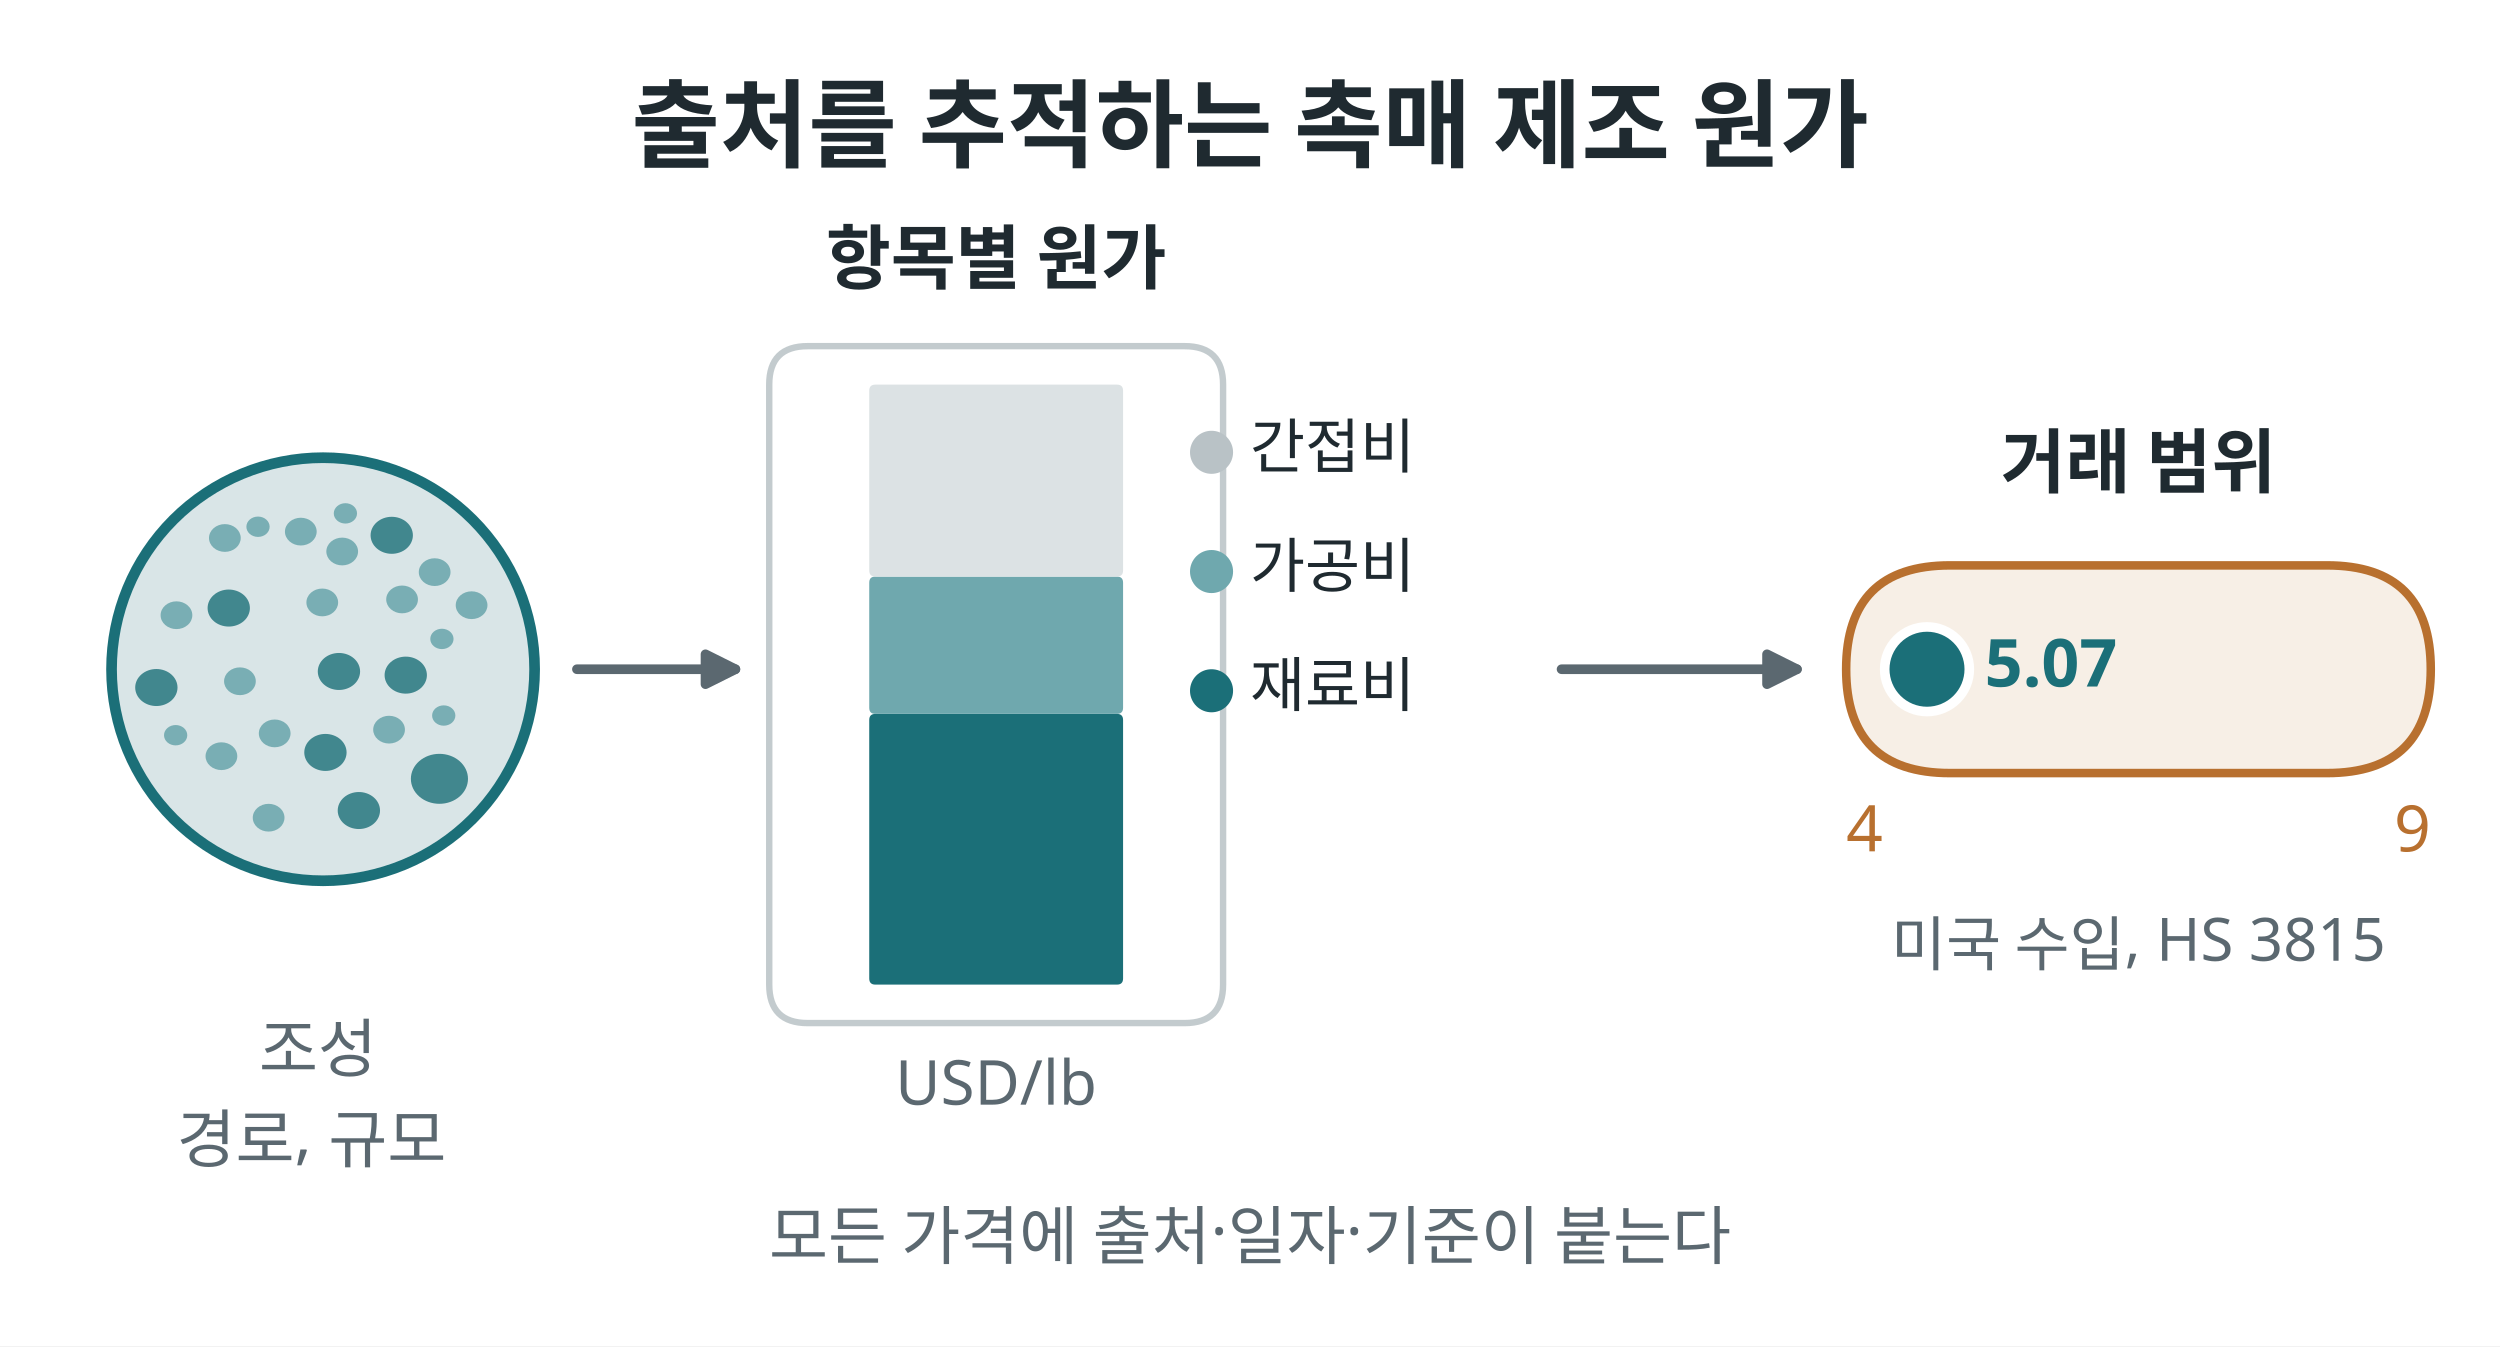
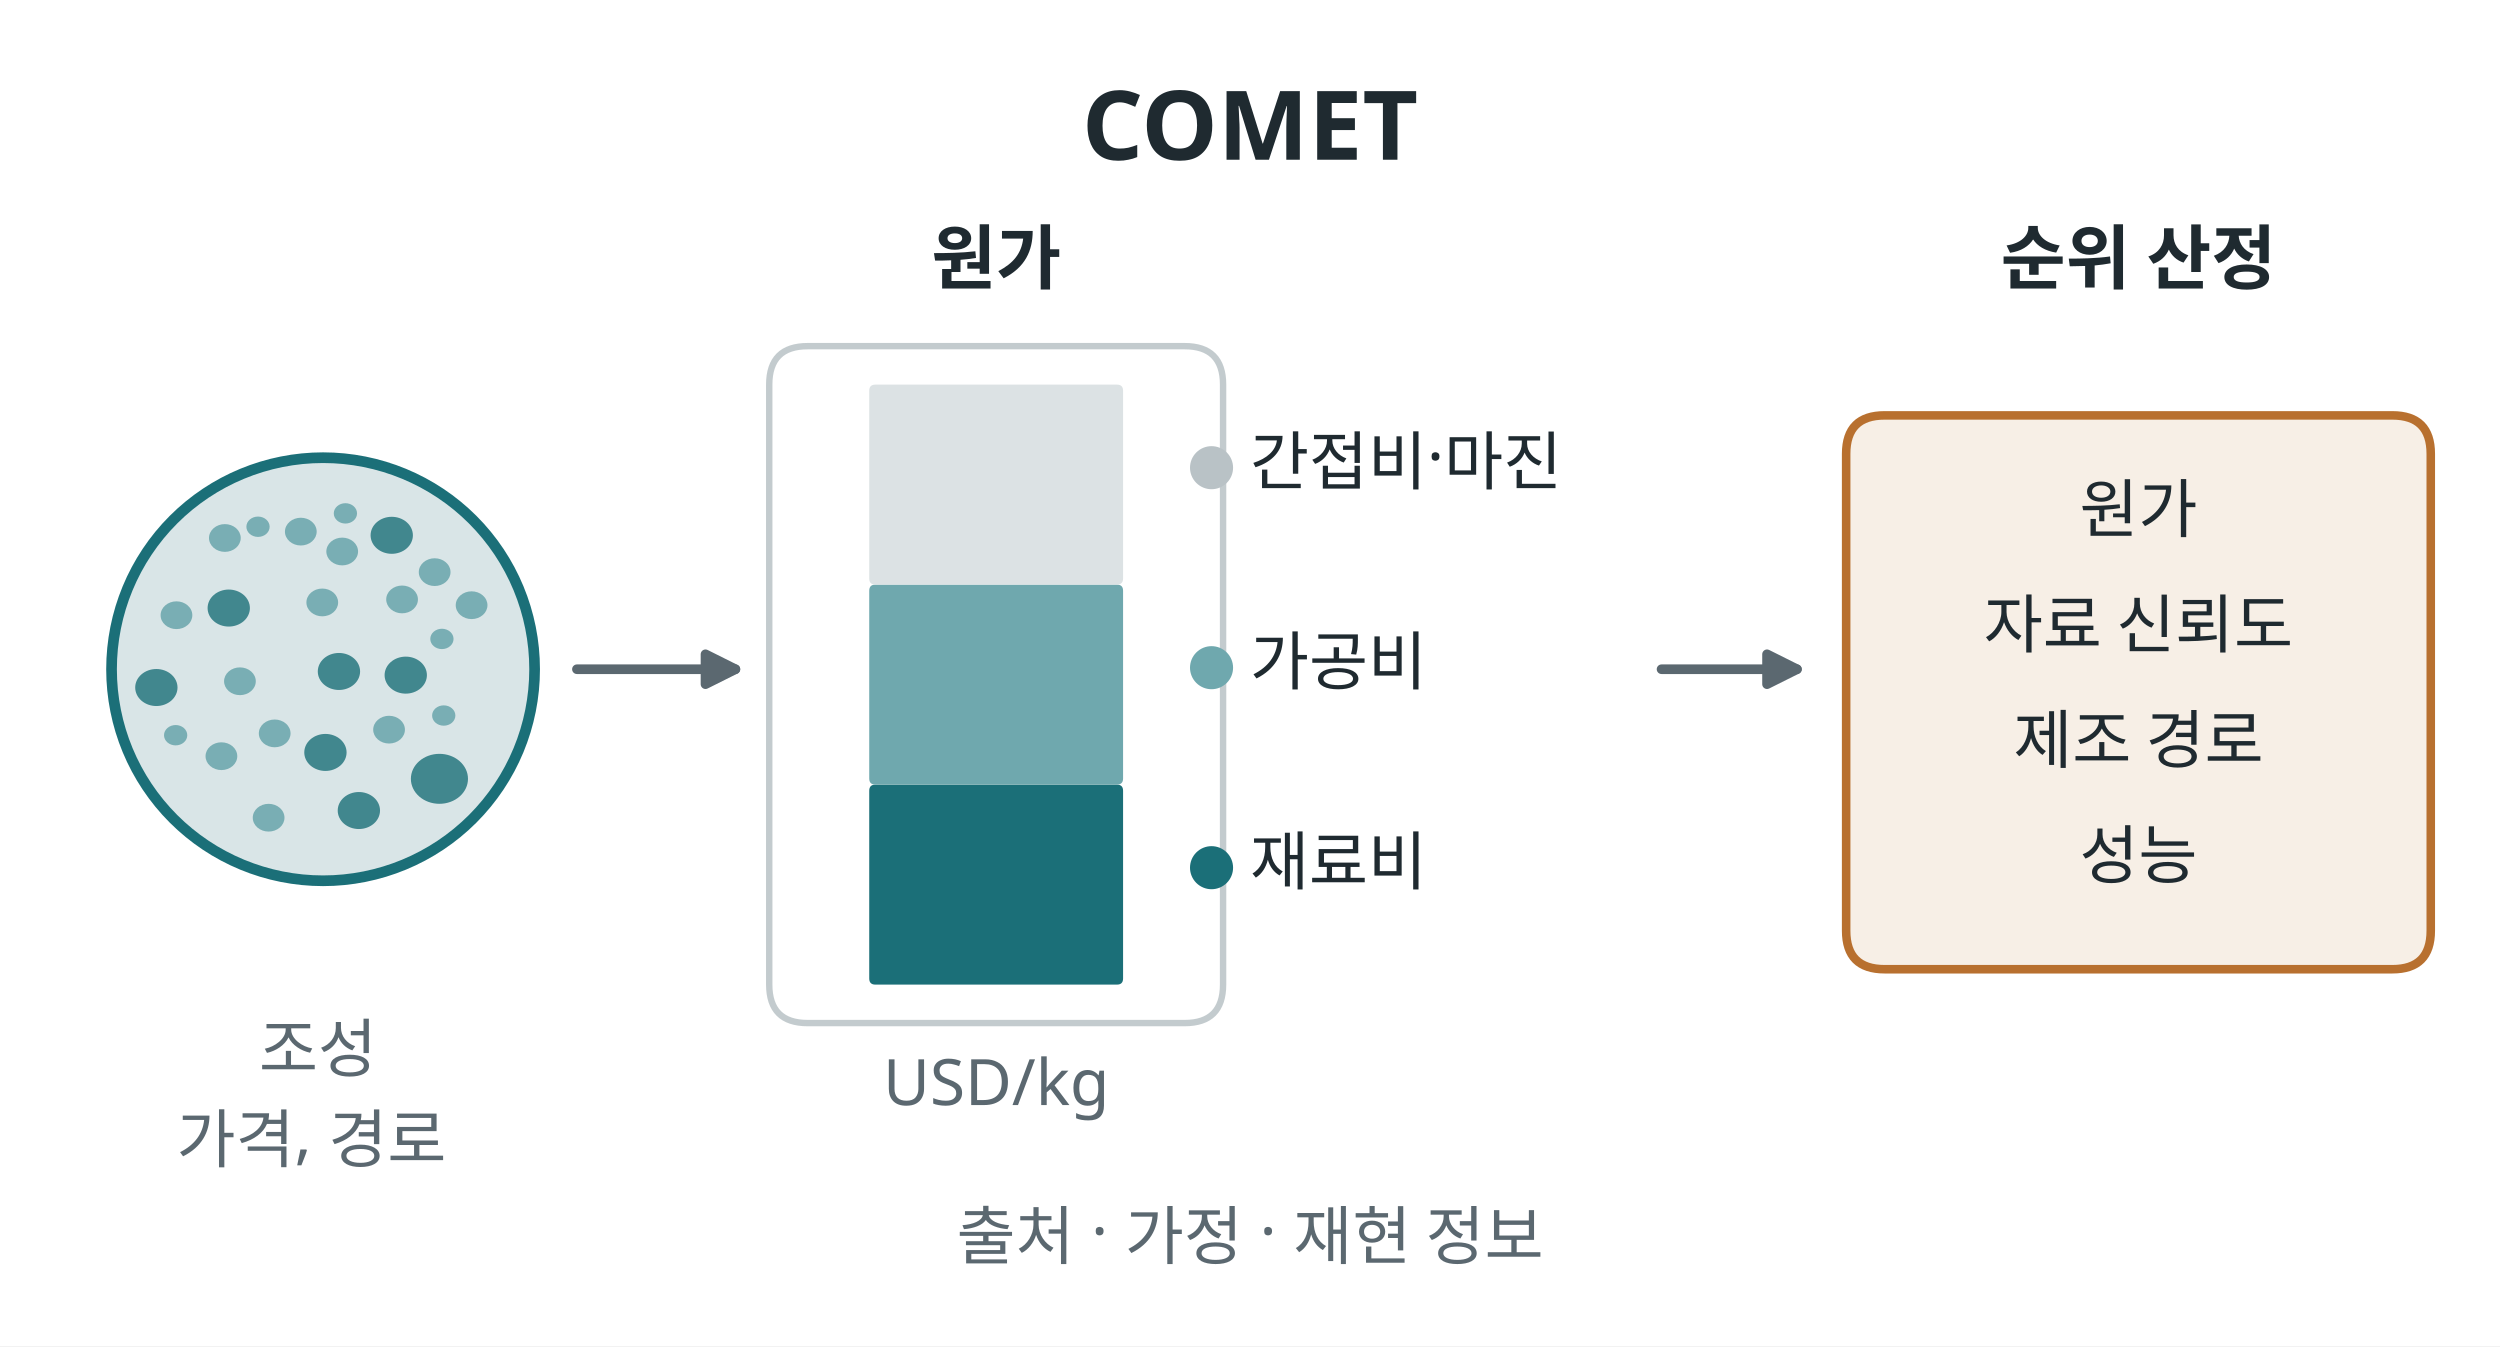
<svg xmlns="http://www.w3.org/2000/svg" width="234pt" height="126pt" viewBox="0 0 234 126" version="1.1">
  <defs>
    <style type="text/css">*{stroke-linejoin: round; stroke-linecap: butt}</style>
  </defs>
  <g id="figure_1">
    <g id="patch_1">
-       <path d="M 0 126  L 234 126  L 234 0  L 0 0  z " style="fill: #ffffff" />
+       <path d="M 0 126 L 234 126 L 234 0 L 0 0 z " style="fill: #ffffff" />
    </g>
    <g id="axes_1">
      <g id="patch_2">
-         <path d="M 75.6 95.76  L 110.88 95.76  Q 114.48 95.76 114.48 92.16  L 114.48 36  Q 114.48 32.4 110.88 32.4  L 75.6 32.4  Q 72 32.4 72 36  L 72 92.16  Q 72 95.76 75.6 95.76  z " clip-path="url(#pafa074ca18)" style="fill: #ffffff; stroke: #c3cbce; stroke-width: 0.6; stroke-linejoin: miter" />
+         <path d="M 75.6 95.76 L 110.88 95.76 Q 114.48 95.76 114.48 92.16 L 114.48 36 Q 114.48 32.4 110.88 32.4 L 75.6 32.4 Q 72 32.4 72 36 L 72 92.16 Q 72 95.76 75.6 95.76 z " clip-path="url(#pafa074ca18)" style="fill: #ffffff; stroke: #c3cbce; stroke-width: 0.6; stroke-linejoin: miter" />
      </g>
      <g id="patch_3">
-         <path d="M 81.936 92.16  L 104.544 92.16  Q 105.12 92.16 105.12 91.584  L 105.12 67.396  Q 105.12 66.82 104.544 66.82  L 81.936 66.82  Q 81.36 66.82 81.36 67.396  L 81.36 91.584  Q 81.36 92.16 81.936 92.16  z " clip-path="url(#pafa074ca18)" style="fill: #1b6f78" />
+         <path d="M 81.936 92.16 L 104.544 92.16 Q 105.12 92.16 105.12 91.584 L 105.12 74.016 Q 105.12 73.44 104.544 73.44 L 81.936 73.44 Q 81.36 73.44 81.36 74.016 L 81.36 91.584 Q 81.36 92.16 81.936 92.16 z " clip-path="url(#pafa074ca18)" style="fill: #1b6f78" />
      </g>
      <g id="patch_4">
-         <path d="M 81.936 66.82  L 104.544 66.82  Q 105.12 66.82 105.12 66.244  L 105.12 54.543  Q 105.12 53.967 104.544 53.967  L 81.936 53.967  Q 81.36 53.967 81.36 54.543  L 81.36 66.244  Q 81.36 66.82 81.936 66.82  z " clip-path="url(#pafa074ca18)" style="fill: #6fa8ae" />
+         <path d="M 81.936 73.44 L 104.544 73.44 Q 105.12 73.44 105.12 72.864 L 105.12 55.296 Q 105.12 54.72 104.544 54.72 L 81.936 54.72 Q 81.36 54.72 81.36 55.296 L 81.36 72.864 Q 81.36 73.44 81.936 73.44 z " clip-path="url(#pafa074ca18)" style="fill: #6fa8ae" />
      </g>
      <g id="patch_5">
-         <path d="M 81.936 53.967  L 104.544 53.967  Q 105.12 53.967 105.12 53.391  L 105.12 36.576  Q 105.12 36 104.544 36  L 81.936 36  Q 81.36 36 81.36 36.576  L 81.36 53.391  Q 81.36 53.967 81.936 53.967  z " clip-path="url(#pafa074ca18)" style="fill: #dce2e4" />
+         <path d="M 81.936 54.72 L 104.544 54.72 Q 105.12 54.72 105.12 54.144 L 105.12 36.576 Q 105.12 36 104.544 36 L 81.936 36 Q 81.36 36 81.36 36.576 L 81.36 54.144 Q 81.36 54.72 81.936 54.72 z " clip-path="url(#pafa074ca18)" style="fill: #dce2e4" />
      </g>
      <g id="patch_6">
-         <path d="M 113.4 44.352  C 113.935 44.352 114.447 44.14 114.826 43.762  C 115.204 43.383 115.416 42.871 115.416 42.336  C 115.416 41.801 115.204 41.289 114.826 40.91  C 114.447 40.532 113.935 40.32 113.4 40.32  C 112.865 40.32 112.353 40.532 111.974 40.91  C 111.596 41.289 111.384 41.801 111.384 42.336  C 111.384 42.871 111.596 43.383 111.974 43.762  C 112.353 44.14 112.865 44.352 113.4 44.352  z " clip-path="url(#pafa074ca18)" style="fill: #b9c2c6" />
+         <path d="M 113.4 45.792 C 113.935 45.792 114.447 45.58 114.826 45.202 C 115.204 44.823 115.416 44.311 115.416 43.776 C 115.416 43.241 115.204 42.729 114.826 42.35 C 114.447 41.972 113.935 41.76 113.4 41.76 C 112.865 41.76 112.353 41.972 111.974 42.35 C 111.596 42.729 111.384 43.241 111.384 43.776 C 111.384 44.311 111.596 44.823 111.974 45.202 C 112.353 45.58 112.865 45.792 113.4 45.792 z " clip-path="url(#pafa074ca18)" style="fill: #b9c2c6" />
      </g>
      <g id="patch_7">
-         <path d="M 113.4 55.512  C 113.935 55.512 114.447 55.3 114.826 54.922  C 115.204 54.543 115.416 54.031 115.416 53.496  C 115.416 52.961 115.204 52.449 114.826 52.07  C 114.447 51.692 113.935 51.48 113.4 51.48  C 112.865 51.48 112.353 51.692 111.974 52.07  C 111.596 52.449 111.384 52.961 111.384 53.496  C 111.384 54.031 111.596 54.543 111.974 54.922  C 112.353 55.3 112.865 55.512 113.4 55.512  z " clip-path="url(#pafa074ca18)" style="fill: #6fa8ae" />
+         <path d="M 113.4 64.512 C 113.935 64.512 114.447 64.3 114.826 63.922 C 115.204 63.543 115.416 63.031 115.416 62.496 C 115.416 61.961 115.204 61.449 114.826 61.07 C 114.447 60.692 113.935 60.48 113.4 60.48 C 112.865 60.48 112.353 60.692 111.974 61.07 C 111.596 61.449 111.384 61.961 111.384 62.496 C 111.384 63.031 111.596 63.543 111.974 63.922 C 112.353 64.3 112.865 64.512 113.4 64.512 z " clip-path="url(#pafa074ca18)" style="fill: #6fa8ae" />
      </g>
      <g id="patch_8">
-         <path d="M 113.4 66.672  C 113.935 66.672 114.447 66.46 114.826 66.082  C 115.204 65.703 115.416 65.191 115.416 64.656  C 115.416 64.121 115.204 63.609 114.826 63.23  C 114.447 62.852 113.935 62.64 113.4 62.64  C 112.865 62.64 112.353 62.852 111.974 63.23  C 111.596 63.609 111.384 64.121 111.384 64.656  C 111.384 65.191 111.596 65.703 111.974 66.082  C 112.353 66.46 112.865 66.672 113.4 66.672  z " clip-path="url(#pafa074ca18)" style="fill: #1b6f78" />
+         <path d="M 113.4 83.232 C 113.935 83.232 114.447 83.02 114.826 82.642 C 115.204 82.263 115.416 81.751 115.416 81.216 C 115.416 80.681 115.204 80.169 114.826 79.79 C 114.447 79.412 113.935 79.2 113.4 79.2 C 112.865 79.2 112.353 79.412 111.974 79.79 C 111.596 80.169 111.384 80.681 111.384 81.216 C 111.384 81.751 111.596 82.263 111.974 82.642 C 112.353 83.02 112.865 83.232 113.4 83.232 z " clip-path="url(#pafa074ca18)" style="fill: #1b6f78" />
      </g>
      <g id="patch_9">
-         <path d="M 182.52 72.36  L 217.8 72.36  Q 227.52 72.36 227.52 62.64  L 227.52 62.64  Q 227.52 52.92 217.8 52.92  L 182.52 52.92  Q 172.8 52.92 172.8 62.64  L 172.8 62.64  Q 172.8 72.36 182.52 72.36  z " clip-path="url(#pafa074ca18)" style="fill: #f7efe6; stroke: #b8702f; stroke-width: 0.8; stroke-linejoin: miter" />
+         <path d="M 176.4 90.72 L 223.92 90.72 Q 227.52 90.72 227.52 87.12 L 227.52 42.48 Q 227.52 38.88 223.92 38.88 L 176.4 38.88 Q 172.8 38.88 172.8 42.48 L 172.8 87.12 Q 172.8 90.72 176.4 90.72 z " clip-path="url(#pafa074ca18)" style="fill: #f7efe6; stroke: #b8702f; stroke-width: 0.8; stroke-linejoin: miter" />
      </g>
      <g id="patch_10">
-         <path d="M 54 62.64  Q 61.92 62.64 68.834 62.64  " clip-path="url(#pafa074ca18)" style="fill: none; stroke: #5b6870; stroke-width: 0.9; stroke-linecap: round" />
-         <path d="M 66.034 61.24  L 68.834 62.64  L 66.034 64.04  z " clip-path="url(#pafa074ca18)" style="fill: #5b6870; stroke: #5b6870; stroke-width: 0.9; stroke-linecap: round" />
+         <path d="M 54 62.64 Q 61.92 62.64 68.834 62.64 " clip-path="url(#pafa074ca18)" style="fill: none; stroke: #5b6870; stroke-width: 0.9; stroke-linecap: round" />
+         <path d="M 66.034 61.24 L 68.834 62.64 L 66.034 64.04 z " clip-path="url(#pafa074ca18)" style="fill: #5b6870; stroke: #5b6870; stroke-width: 0.9; stroke-linecap: round" />
      </g>
      <g id="patch_11">
-         <path d="M 146.16 62.64  Q 157.68 62.64 168.194 62.64  " clip-path="url(#pafa074ca18)" style="fill: none; stroke: #5b6870; stroke-width: 0.9; stroke-linecap: round" />
-         <path d="M 165.394 61.24  L 168.194 62.64  L 165.394 64.04  z " clip-path="url(#pafa074ca18)" style="fill: #5b6870; stroke: #5b6870; stroke-width: 0.9; stroke-linecap: round" />
+         <path d="M 155.52 62.64 Q 162.36 62.64 168.194 62.64 " clip-path="url(#pafa074ca18)" style="fill: none; stroke: #5b6870; stroke-width: 0.9; stroke-linecap: round" />
+         <path d="M 165.394 61.24 L 168.194 62.64 L 165.394 64.04 z " clip-path="url(#pafa074ca18)" style="fill: #5b6870; stroke: #5b6870; stroke-width: 0.9; stroke-linecap: round" />
      </g>
      <g id="patch_12">
-         <path d="M 30.24 82.44  C 35.491 82.44 40.528 80.354 44.241 76.641  C 47.954 72.928 50.04 67.891 50.04 62.64  C 50.04 57.389 47.954 52.352 44.241 48.639  C 40.528 44.926 35.491 42.84 30.24 42.84  C 24.989 42.84 19.952 44.926 16.239 48.639  C 12.526 52.352 10.44 57.389 10.44 62.64  C 10.44 67.891 12.526 72.928 16.239 76.641  C 19.952 80.354 24.989 82.44 30.24 82.44  z " clip-path="url(#pafa074ca18)" style="fill: #d9e5e7; stroke: #1b6f78; stroke-linejoin: miter" />
+         <path d="M 30.24 82.44 C 35.491 82.44 40.528 80.354 44.241 76.641 C 47.954 72.928 50.04 67.891 50.04 62.64 C 50.04 57.389 47.954 52.352 44.241 48.639 C 40.528 44.926 35.491 42.84 30.24 42.84 C 24.989 42.84 19.952 44.926 16.239 48.639 C 12.526 52.352 10.44 57.389 10.44 62.64 C 10.44 67.891 12.526 72.928 16.239 76.641 C 19.952 80.354 24.989 82.44 30.24 82.44 z " clip-path="url(#pafa074ca18)" style="fill: #d9e5e7; stroke: #1b6f78; stroke-linejoin: miter" />
      </g>
      <g id="text_1">
-         <text style="font-weight: 700; font-size: 9px; font-family: 'Malgun Gothic'; text-anchor: middle; fill: #1f2a30" x="117" y="14.953" transform="rotate(-0 117 14.95266)">출처를 추적하는 촉매 제조 원가</text>
+         <text style="font-weight: 700; font-size: 9px; font-family: 'Malgun Gothic'; text-anchor: middle; fill: #1f2a30" x="117" y="14.953" transform="rotate(-0 117 14.95266)">COMET</text>
      </g>
      <g id="patch_13">
-         <path d="M 36.416 69.595  C 36.81 69.595 37.187 69.458 37.466 69.214  C 37.744 68.971 37.901 68.64 37.901 68.295  C 37.901 67.951 37.744 67.62 37.466 67.377  C 37.187 67.133 36.81 66.996 36.416 66.996  C 36.022 66.996 35.644 67.133 35.366 67.377  C 35.087 67.62 34.931 67.951 34.931 68.295  C 34.931 68.64 35.087 68.971 35.366 69.214  C 35.644 69.458 36.022 69.595 36.416 69.595  z " clip-path="url(#pafa074ca18)" style="fill: #6fa8ae; opacity: 0.9" />
+         <path d="M 36.416 69.595 C 36.81 69.595 37.187 69.458 37.466 69.214 C 37.744 68.971 37.901 68.64 37.901 68.295 C 37.901 67.951 37.744 67.62 37.466 67.377 C 37.187 67.133 36.81 66.996 36.416 66.996 C 36.022 66.996 35.644 67.133 35.366 67.377 C 35.087 67.62 34.931 67.951 34.931 68.295 C 34.931 68.64 35.087 68.971 35.366 69.214 C 35.644 69.458 36.022 69.595 36.416 69.595 z " clip-path="url(#pafa074ca18)" style="fill: #6fa8ae; opacity: 0.9" />
      </g>
      <g id="patch_14">
-         <path d="M 16.44 69.769  C 16.729 69.769 17.006 69.669 17.21 69.49  C 17.415 69.311 17.529 69.069 17.529 68.816  C 17.529 68.563 17.415 68.321 17.21 68.142  C 17.006 67.964 16.729 67.863 16.44 67.863  C 16.152 67.863 15.875 67.964 15.67 68.142  C 15.466 68.321 15.351 68.563 15.351 68.816  C 15.351 69.069 15.466 69.311 15.67 69.49  C 15.875 69.669 16.152 69.769 16.44 69.769  z " clip-path="url(#pafa074ca18)" style="fill: #6fa8ae; opacity: 0.9" />
+         <path d="M 16.44 69.769 C 16.729 69.769 17.006 69.669 17.21 69.49 C 17.415 69.311 17.529 69.069 17.529 68.816 C 17.529 68.563 17.415 68.321 17.21 68.142 C 17.006 67.964 16.729 67.863 16.44 67.863 C 16.152 67.863 15.875 67.964 15.67 68.142 C 15.466 68.321 15.351 68.563 15.351 68.816 C 15.351 69.069 15.466 69.311 15.67 69.49 C 15.875 69.669 16.152 69.769 16.44 69.769 z " clip-path="url(#pafa074ca18)" style="fill: #6fa8ae; opacity: 0.9" />
      </g>
      <g id="patch_15">
-         <path d="M 36.667 51.837  C 37.192 51.837 37.696 51.655 38.067 51.33  C 38.439 51.005 38.647 50.564 38.647 50.105  C 38.647 49.645 38.439 49.205 38.067 48.88  C 37.696 48.555 37.192 48.372 36.667 48.372  C 36.142 48.372 35.638 48.555 35.267 48.88  C 34.896 49.205 34.687 49.645 34.687 50.105  C 34.687 50.564 34.896 51.005 35.267 51.33  C 35.638 51.655 36.142 51.837 36.667 51.837  z " clip-path="url(#pafa074ca18)" style="fill: #1b6f78; opacity: 0.8" />
+         <path d="M 36.667 51.837 C 37.192 51.837 37.696 51.655 38.067 51.33 C 38.439 51.005 38.647 50.564 38.647 50.105 C 38.647 49.645 38.439 49.205 38.067 48.88 C 37.696 48.555 37.192 48.372 36.667 48.372 C 36.142 48.372 35.638 48.555 35.267 48.88 C 34.896 49.205 34.687 49.645 34.687 50.105 C 34.687 50.564 34.896 51.005 35.267 51.33 C 35.638 51.655 36.142 51.837 36.667 51.837 z " clip-path="url(#pafa074ca18)" style="fill: #1b6f78; opacity: 0.8" />
      </g>
      <g id="patch_16">
-         <path d="M 25.143 77.836  C 25.537 77.836 25.915 77.699 26.193 77.456  C 26.472 77.212 26.628 76.882 26.628 76.537  C 26.628 76.192 26.472 75.862 26.193 75.618  C 25.915 75.375 25.537 75.238 25.143 75.238  C 24.749 75.238 24.372 75.375 24.093 75.618  C 23.815 75.862 23.658 76.192 23.658 76.537  C 23.658 76.882 23.815 77.212 24.093 77.456  C 24.372 77.699 24.749 77.836 25.143 77.836  z " clip-path="url(#pafa074ca18)" style="fill: #6fa8ae; opacity: 0.9" />
+         <path d="M 25.143 77.836 C 25.537 77.836 25.915 77.699 26.193 77.456 C 26.472 77.212 26.628 76.882 26.628 76.537 C 26.628 76.192 26.472 75.862 26.193 75.618 C 25.915 75.375 25.537 75.238 25.143 75.238 C 24.749 75.238 24.372 75.375 24.093 75.618 C 23.815 75.862 23.658 76.192 23.658 76.537 C 23.658 76.882 23.815 77.212 24.093 77.456 C 24.372 77.699 24.749 77.836 25.143 77.836 z " clip-path="url(#pafa074ca18)" style="fill: #6fa8ae; opacity: 0.9" />
      </g>
      <g id="patch_17">
-         <path d="M 14.635 66.085  C 15.16 66.085 15.664 65.902 16.035 65.577  C 16.406 65.252 16.615 64.812 16.615 64.352  C 16.615 63.893 16.406 63.452 16.035 63.127  C 15.664 62.802 15.16 62.62 14.635 62.62  C 14.11 62.62 13.606 62.802 13.235 63.127  C 12.863 63.452 12.655 63.893 12.655 64.352  C 12.655 64.812 12.863 65.252 13.235 65.577  C 13.606 65.902 14.11 66.085 14.635 66.085  z " clip-path="url(#pafa074ca18)" style="fill: #1b6f78; opacity: 0.8" />
+         <path d="M 14.635 66.085 C 15.16 66.085 15.664 65.902 16.035 65.577 C 16.406 65.252 16.615 64.812 16.615 64.352 C 16.615 63.893 16.406 63.452 16.035 63.127 C 15.664 62.802 15.16 62.62 14.635 62.62 C 14.11 62.62 13.606 62.802 13.235 63.127 C 12.863 63.452 12.655 63.893 12.655 64.352 C 12.655 64.812 12.863 65.252 13.235 65.577 C 13.606 65.902 14.11 66.085 14.635 66.085 z " clip-path="url(#pafa074ca18)" style="fill: #1b6f78; opacity: 0.8" />
      </g>
      <g id="patch_18">
-         <path d="M 30.164 57.688  C 30.558 57.688 30.936 57.551 31.214 57.307  C 31.493 57.063 31.649 56.733 31.649 56.388  C 31.649 56.044 31.493 55.713 31.214 55.469  C 30.936 55.226 30.558 55.089 30.164 55.089  C 29.77 55.089 29.392 55.226 29.114 55.469  C 28.836 55.713 28.679 56.044 28.679 56.388  C 28.679 56.733 28.836 57.063 29.114 57.307  C 29.392 57.551 29.77 57.688 30.164 57.688  z " clip-path="url(#pafa074ca18)" style="fill: #6fa8ae; opacity: 0.9" />
+         <path d="M 30.164 57.688 C 30.558 57.688 30.936 57.551 31.214 57.307 C 31.493 57.063 31.649 56.733 31.649 56.388 C 31.649 56.044 31.493 55.713 31.214 55.469 C 30.936 55.226 30.558 55.089 30.164 55.089 C 29.77 55.089 29.392 55.226 29.114 55.469 C 28.836 55.713 28.679 56.044 28.679 56.388 C 28.679 56.733 28.836 57.063 29.114 57.307 C 29.392 57.551 29.77 57.688 30.164 57.688 z " clip-path="url(#pafa074ca18)" style="fill: #6fa8ae; opacity: 0.9" />
      </g>
      <g id="patch_19">
-         <path d="M 37.634 57.406  C 38.028 57.406 38.405 57.269 38.684 57.025  C 38.962 56.781 39.119 56.451 39.119 56.106  C 39.119 55.762 38.962 55.431 38.684 55.187  C 38.405 54.944 38.028 54.807 37.634 54.807  C 37.24 54.807 36.862 54.944 36.584 55.187  C 36.305 55.431 36.149 55.762 36.149 56.106  C 36.149 56.451 36.305 56.781 36.584 57.025  C 36.862 57.269 37.24 57.406 37.634 57.406  z " clip-path="url(#pafa074ca18)" style="fill: #6fa8ae; opacity: 0.9" />
+         <path d="M 37.634 57.406 C 38.028 57.406 38.405 57.269 38.684 57.025 C 38.962 56.781 39.119 56.451 39.119 56.106 C 39.119 55.762 38.962 55.431 38.684 55.187 C 38.405 54.944 38.028 54.807 37.634 54.807 C 37.24 54.807 36.862 54.944 36.584 55.187 C 36.305 55.431 36.149 55.762 36.149 56.106 C 36.149 56.451 36.305 56.781 36.584 57.025 C 36.862 57.269 37.24 57.406 37.634 57.406 z " clip-path="url(#pafa074ca18)" style="fill: #6fa8ae; opacity: 0.9" />
      </g>
      <g id="patch_20">
-         <path d="M 33.59 77.598  C 34.115 77.598 34.619 77.416 34.99 77.091  C 35.361 76.766 35.57 76.325 35.57 75.866  C 35.57 75.406 35.361 74.966 34.99 74.641  C 34.619 74.316 34.115 74.133 33.59 74.133  C 33.065 74.133 32.561 74.316 32.19 74.641  C 31.819 74.966 31.61 75.406 31.61 75.866  C 31.61 76.325 31.819 76.766 32.19 77.091  C 32.561 77.416 33.065 77.598 33.59 77.598  z " clip-path="url(#pafa074ca18)" style="fill: #1b6f78; opacity: 0.8" />
+         <path d="M 33.59 77.598 C 34.115 77.598 34.619 77.416 34.99 77.091 C 35.361 76.766 35.57 76.325 35.57 75.866 C 35.57 75.406 35.361 74.966 34.99 74.641 C 34.619 74.316 34.115 74.133 33.59 74.133 C 33.065 74.133 32.561 74.316 32.19 74.641 C 31.819 74.966 31.61 75.406 31.61 75.866 C 31.61 76.325 31.819 76.766 32.19 77.091 C 32.561 77.416 33.065 77.598 33.59 77.598 z " clip-path="url(#pafa074ca18)" style="fill: #1b6f78; opacity: 0.8" />
      </g>
      <g id="patch_21">
-         <path d="M 20.724 72.079  C 21.117 72.079 21.495 71.942 21.774 71.698  C 22.052 71.454 22.209 71.124 22.209 70.779  C 22.209 70.435 22.052 70.104 21.774 69.86  C 21.495 69.617 21.117 69.48 20.724 69.48  C 20.33 69.48 19.952 69.617 19.674 69.86  C 19.395 70.104 19.239 70.435 19.239 70.779  C 19.239 71.124 19.395 71.454 19.674 71.698  C 19.952 71.942 20.33 72.079 20.724 72.079  z " clip-path="url(#pafa074ca18)" style="fill: #6fa8ae; opacity: 0.9" />
+         <path d="M 20.724 72.079 C 21.117 72.079 21.495 71.942 21.774 71.698 C 22.052 71.454 22.209 71.124 22.209 70.779 C 22.209 70.435 22.052 70.104 21.774 69.86 C 21.495 69.617 21.117 69.48 20.724 69.48 C 20.33 69.48 19.952 69.617 19.674 69.86 C 19.395 70.104 19.239 70.435 19.239 70.779 C 19.239 71.124 19.395 71.454 19.674 71.698 C 19.952 71.942 20.33 72.079 20.724 72.079 z " clip-path="url(#pafa074ca18)" style="fill: #6fa8ae; opacity: 0.9" />
      </g>
      <g id="patch_22">
-         <path d="M 16.517 58.884  C 16.911 58.884 17.289 58.747 17.567 58.503  C 17.846 58.26 18.002 57.929 18.002 57.584  C 18.002 57.24 17.846 56.909 17.567 56.666  C 17.289 56.422 16.911 56.285 16.517 56.285  C 16.123 56.285 15.746 56.422 15.467 56.666  C 15.189 56.909 15.032 57.24 15.032 57.584  C 15.032 57.929 15.189 58.26 15.467 58.503  C 15.746 58.747 16.123 58.884 16.517 58.884  z " clip-path="url(#pafa074ca18)" style="fill: #6fa8ae; opacity: 0.9" />
+         <path d="M 16.517 58.884 C 16.911 58.884 17.289 58.747 17.567 58.503 C 17.846 58.26 18.002 57.929 18.002 57.584 C 18.002 57.24 17.846 56.909 17.567 56.666 C 17.289 56.422 16.911 56.285 16.517 56.285 C 16.123 56.285 15.746 56.422 15.467 56.666 C 15.189 56.909 15.032 57.24 15.032 57.584 C 15.032 57.929 15.189 58.26 15.467 58.503 C 15.746 58.747 16.123 58.884 16.517 58.884 z " clip-path="url(#pafa074ca18)" style="fill: #6fa8ae; opacity: 0.9" />
      </g>
      <g id="patch_23">
-         <path d="M 31.725 64.582  C 32.25 64.582 32.754 64.399 33.125 64.074  C 33.497 63.749 33.705 63.308 33.705 62.849  C 33.705 62.39 33.497 61.949 33.125 61.624  C 32.754 61.299 32.25 61.117 31.725 61.117  C 31.2 61.117 30.697 61.299 30.325 61.624  C 29.954 61.949 29.745 62.39 29.745 62.849  C 29.745 63.308 29.954 63.749 30.325 64.074  C 30.697 64.399 31.2 64.582 31.725 64.582  z " clip-path="url(#pafa074ca18)" style="fill: #1b6f78; opacity: 0.8" />
+         <path d="M 31.725 64.582 C 32.25 64.582 32.754 64.399 33.125 64.074 C 33.497 63.749 33.705 63.308 33.705 62.849 C 33.705 62.39 33.497 61.949 33.125 61.624 C 32.754 61.299 32.25 61.117 31.725 61.117 C 31.2 61.117 30.697 61.299 30.325 61.624 C 29.954 61.949 29.745 62.39 29.745 62.849 C 29.745 63.308 29.954 63.749 30.325 64.074 C 30.697 64.399 31.2 64.582 31.725 64.582 z " clip-path="url(#pafa074ca18)" style="fill: #1b6f78; opacity: 0.8" />
      </g>
      <g id="patch_24">
-         <path d="M 37.978 64.925  C 38.504 64.925 39.007 64.742 39.379 64.417  C 39.75 64.093 39.958 63.652 39.958 63.192  C 39.958 62.733 39.75 62.292 39.379 61.967  C 39.007 61.642 38.504 61.46 37.978 61.46  C 37.453 61.46 36.95 61.642 36.578 61.967  C 36.207 62.292 35.998 62.733 35.998 63.192  C 35.998 63.652 36.207 64.093 36.578 64.417  C 36.95 64.742 37.453 64.925 37.978 64.925  z " clip-path="url(#pafa074ca18)" style="fill: #1b6f78; opacity: 0.8" />
+         <path d="M 37.978 64.925 C 38.504 64.925 39.007 64.742 39.379 64.417 C 39.75 64.093 39.958 63.652 39.958 63.192 C 39.958 62.733 39.75 62.292 39.379 61.967 C 39.007 61.642 38.504 61.46 37.978 61.46 C 37.453 61.46 36.95 61.642 36.578 61.967 C 36.207 62.292 35.998 62.733 35.998 63.192 C 35.998 63.652 36.207 64.093 36.578 64.417 C 36.95 64.742 37.453 64.925 37.978 64.925 z " clip-path="url(#pafa074ca18)" style="fill: #1b6f78; opacity: 0.8" />
      </g>
      <g id="patch_25">
-         <path d="M 44.141 57.947  C 44.535 57.947 44.913 57.81 45.191 57.566  C 45.47 57.323 45.626 56.992 45.626 56.648  C 45.626 56.303 45.47 55.972 45.191 55.729  C 44.913 55.485 44.535 55.348 44.141 55.348  C 43.747 55.348 43.37 55.485 43.091 55.729  C 42.813 55.972 42.656 56.303 42.656 56.648  C 42.656 56.992 42.813 57.323 43.091 57.566  C 43.37 57.81 43.747 57.947 44.141 57.947  z " clip-path="url(#pafa074ca18)" style="fill: #6fa8ae; opacity: 0.9" />
+         <path d="M 44.141 57.947 C 44.535 57.947 44.913 57.81 45.191 57.566 C 45.47 57.323 45.626 56.992 45.626 56.648 C 45.626 56.303 45.47 55.972 45.191 55.729 C 44.913 55.485 44.535 55.348 44.141 55.348 C 43.747 55.348 43.37 55.485 43.091 55.729 C 42.813 55.972 42.656 56.303 42.656 56.648 C 42.656 56.992 42.813 57.323 43.091 57.566 C 43.37 57.81 43.747 57.947 44.141 57.947 z " clip-path="url(#pafa074ca18)" style="fill: #6fa8ae; opacity: 0.9" />
      </g>
      <g id="patch_26">
-         <path d="M 30.46 72.16  C 30.985 72.16 31.488 71.978 31.86 71.653  C 32.231 71.328 32.44 70.887 32.44 70.428  C 32.44 69.968 32.231 69.528 31.86 69.203  C 31.488 68.878 30.985 68.695 30.46 68.695  C 29.935 68.695 29.431 68.878 29.06 69.203  C 28.688 69.528 28.48 69.968 28.48 70.428  C 28.48 70.887 28.688 71.328 29.06 71.653  C 29.431 71.978 29.935 72.16 30.46 72.16  z " clip-path="url(#pafa074ca18)" style="fill: #1b6f78; opacity: 0.8" />
+         <path d="M 30.46 72.16 C 30.985 72.16 31.488 71.978 31.86 71.653 C 32.231 71.328 32.44 70.887 32.44 70.428 C 32.44 69.968 32.231 69.528 31.86 69.203 C 31.488 68.878 30.985 68.695 30.46 68.695 C 29.935 68.695 29.431 68.878 29.06 69.203 C 28.688 69.528 28.48 69.968 28.48 70.428 C 28.48 70.887 28.688 71.328 29.06 71.653 C 29.431 71.978 29.935 72.16 30.46 72.16 z " clip-path="url(#pafa074ca18)" style="fill: #1b6f78; opacity: 0.8" />
      </g>
      <g id="patch_27">
-         <path d="M 41.131 75.237  C 41.839 75.237 42.519 74.991 43.021 74.552  C 43.522 74.113 43.804 73.518 43.804 72.898  C 43.804 72.278 43.522 71.683 43.021 71.244  C 42.519 70.806 41.839 70.559 41.131 70.559  C 40.422 70.559 39.742 70.806 39.24 71.244  C 38.739 71.683 38.458 72.278 38.458 72.898  C 38.458 73.518 38.739 74.113 39.24 74.552  C 39.742 74.991 40.422 75.237 41.131 75.237  z " clip-path="url(#pafa074ca18)" style="fill: #1b6f78; opacity: 0.8" />
+         <path d="M 41.131 75.237 C 41.839 75.237 42.519 74.991 43.021 74.552 C 43.522 74.113 43.804 73.518 43.804 72.898 C 43.804 72.278 43.522 71.683 43.021 71.244 C 42.519 70.806 41.839 70.559 41.131 70.559 C 40.422 70.559 39.742 70.806 39.24 71.244 C 38.739 71.683 38.458 72.278 38.458 72.898 C 38.458 73.518 38.739 74.113 39.24 74.552 C 39.742 74.991 40.422 75.237 41.131 75.237 z " clip-path="url(#pafa074ca18)" style="fill: #1b6f78; opacity: 0.8" />
      </g>
      <g id="patch_28">
-         <path d="M 22.458 65.066  C 22.852 65.066 23.229 64.929 23.508 64.685  C 23.786 64.442 23.943 64.111 23.943 63.767  C 23.943 63.422 23.786 63.091 23.508 62.848  C 23.229 62.604 22.852 62.467 22.458 62.467  C 22.064 62.467 21.686 62.604 21.408 62.848  C 21.129 63.091 20.973 63.422 20.973 63.767  C 20.973 64.111 21.129 64.442 21.408 64.685  C 21.686 64.929 22.064 65.066 22.458 65.066  z " clip-path="url(#pafa074ca18)" style="fill: #6fa8ae; opacity: 0.9" />
+         <path d="M 22.458 65.066 C 22.852 65.066 23.229 64.929 23.508 64.685 C 23.786 64.442 23.943 64.111 23.943 63.767 C 23.943 63.422 23.786 63.091 23.508 62.848 C 23.229 62.604 22.852 62.467 22.458 62.467 C 22.064 62.467 21.686 62.604 21.408 62.848 C 21.129 63.091 20.973 63.422 20.973 63.767 C 20.973 64.111 21.129 64.442 21.408 64.685 C 21.686 64.929 22.064 65.066 22.458 65.066 z " clip-path="url(#pafa074ca18)" style="fill: #6fa8ae; opacity: 0.9" />
      </g>
      <g id="patch_29">
-         <path d="M 41.534 67.926  C 41.823 67.926 42.1 67.826 42.304 67.647  C 42.508 67.469 42.623 67.226 42.623 66.974  C 42.623 66.721 42.508 66.478 42.304 66.3  C 42.1 66.121 41.823 66.021 41.534 66.021  C 41.245 66.021 40.968 66.121 40.764 66.3  C 40.56 66.478 40.445 66.721 40.445 66.974  C 40.445 67.226 40.56 67.469 40.764 67.647  C 40.968 67.826 41.245 67.926 41.534 67.926  z " clip-path="url(#pafa074ca18)" style="fill: #6fa8ae; opacity: 0.9" />
+         <path d="M 41.534 67.926 C 41.823 67.926 42.1 67.826 42.304 67.647 C 42.508 67.469 42.623 67.226 42.623 66.974 C 42.623 66.721 42.508 66.478 42.304 66.3 C 42.1 66.121 41.823 66.021 41.534 66.021 C 41.245 66.021 40.968 66.121 40.764 66.3 C 40.56 66.478 40.445 66.721 40.445 66.974 C 40.445 67.226 40.56 67.469 40.764 67.647 C 40.968 67.826 41.245 67.926 41.534 67.926 z " clip-path="url(#pafa074ca18)" style="fill: #6fa8ae; opacity: 0.9" />
      </g>
      <g id="patch_30">
-         <path d="M 25.711 69.945  C 26.105 69.945 26.483 69.808 26.761 69.564  C 27.04 69.32 27.196 68.99 27.196 68.645  C 27.196 68.301 27.04 67.97 26.761 67.726  C 26.483 67.483 26.105 67.346 25.711 67.346  C 25.317 67.346 24.939 67.483 24.661 67.726  C 24.383 67.97 24.226 68.301 24.226 68.645  C 24.226 68.99 24.383 69.32 24.661 69.564  C 24.939 69.808 25.317 69.945 25.711 69.945  z " clip-path="url(#pafa074ca18)" style="fill: #6fa8ae; opacity: 0.9" />
+         <path d="M 25.711 69.945 C 26.105 69.945 26.483 69.808 26.761 69.564 C 27.04 69.32 27.196 68.99 27.196 68.645 C 27.196 68.301 27.04 67.97 26.761 67.726 C 26.483 67.483 26.105 67.346 25.711 67.346 C 25.317 67.346 24.939 67.483 24.661 67.726 C 24.383 67.97 24.226 68.301 24.226 68.645 C 24.226 68.99 24.383 69.32 24.661 69.564 C 24.939 69.808 25.317 69.945 25.711 69.945 z " clip-path="url(#pafa074ca18)" style="fill: #6fa8ae; opacity: 0.9" />
      </g>
      <g id="patch_31">
-         <path d="M 21.047 51.655  C 21.441 51.655 21.819 51.518 22.098 51.274  C 22.376 51.031 22.532 50.7 22.532 50.356  C 22.532 50.011 22.376 49.68 22.098 49.437  C 21.819 49.193 21.441 49.056 21.047 49.056  C 20.654 49.056 20.276 49.193 19.997 49.437  C 19.719 49.68 19.562 50.011 19.562 50.356  C 19.562 50.7 19.719 51.031 19.997 51.274  C 20.276 51.518 20.654 51.655 21.047 51.655  z " clip-path="url(#pafa074ca18)" style="fill: #6fa8ae; opacity: 0.9" />
+         <path d="M 21.047 51.655 C 21.441 51.655 21.819 51.518 22.098 51.274 C 22.376 51.031 22.532 50.7 22.532 50.356 C 22.532 50.011 22.376 49.68 22.098 49.437 C 21.819 49.193 21.441 49.056 21.047 49.056 C 20.654 49.056 20.276 49.193 19.997 49.437 C 19.719 49.68 19.562 50.011 19.562 50.356 C 19.562 50.7 19.719 51.031 19.997 51.274 C 20.276 51.518 20.654 51.655 21.047 51.655 z " clip-path="url(#pafa074ca18)" style="fill: #6fa8ae; opacity: 0.9" />
      </g>
      <g id="patch_32">
-         <path d="M 41.363 60.756  C 41.652 60.756 41.929 60.656 42.133 60.477  C 42.337 60.298 42.452 60.056 42.452 59.803  C 42.452 59.55 42.337 59.308 42.133 59.129  C 41.929 58.951 41.652 58.85 41.363 58.85  C 41.074 58.85 40.797 58.951 40.593 59.129  C 40.389 59.308 40.274 59.55 40.274 59.803  C 40.274 60.056 40.389 60.298 40.593 60.477  C 40.797 60.656 41.074 60.756 41.363 60.756  z " clip-path="url(#pafa074ca18)" style="fill: #6fa8ae; opacity: 0.9" />
+         <path d="M 41.363 60.756 C 41.652 60.756 41.929 60.656 42.133 60.477 C 42.337 60.298 42.452 60.056 42.452 59.803 C 42.452 59.55 42.337 59.308 42.133 59.129 C 41.929 58.951 41.652 58.85 41.363 58.85 C 41.074 58.85 40.797 58.951 40.593 59.129 C 40.389 59.308 40.274 59.55 40.274 59.803 C 40.274 60.056 40.389 60.298 40.593 60.477 C 40.797 60.656 41.074 60.756 41.363 60.756 z " clip-path="url(#pafa074ca18)" style="fill: #6fa8ae; opacity: 0.9" />
      </g>
      <g id="patch_33">
-         <path d="M 32.03 52.92  C 32.423 52.92 32.801 52.783 33.08 52.539  C 33.358 52.295 33.515 51.965 33.515 51.62  C 33.515 51.276 33.358 50.945 33.08 50.701  C 32.801 50.458 32.423 50.321 32.03 50.321  C 31.636 50.321 31.258 50.458 30.98 50.701  C 30.701 50.945 30.545 51.276 30.545 51.62  C 30.545 51.965 30.701 52.295 30.98 52.539  C 31.258 52.783 31.636 52.92 32.03 52.92  z " clip-path="url(#pafa074ca18)" style="fill: #6fa8ae; opacity: 0.9" />
+         <path d="M 32.03 52.92 C 32.423 52.92 32.801 52.783 33.08 52.539 C 33.358 52.295 33.515 51.965 33.515 51.62 C 33.515 51.276 33.358 50.945 33.08 50.701 C 32.801 50.458 32.423 50.321 32.03 50.321 C 31.636 50.321 31.258 50.458 30.98 50.701 C 30.701 50.945 30.545 51.276 30.545 51.62 C 30.545 51.965 30.701 52.295 30.98 52.539 C 31.258 52.783 31.636 52.92 32.03 52.92 z " clip-path="url(#pafa074ca18)" style="fill: #6fa8ae; opacity: 0.9" />
      </g>
      <g id="patch_34">
-         <path d="M 28.156 51.059  C 28.55 51.059 28.928 50.922 29.206 50.678  C 29.485 50.435 29.641 50.104 29.641 49.759  C 29.641 49.415 29.485 49.084 29.206 48.841  C 28.928 48.597 28.55 48.46 28.156 48.46  C 27.762 48.46 27.385 48.597 27.106 48.841  C 26.828 49.084 26.671 49.415 26.671 49.759  C 26.671 50.104 26.828 50.435 27.106 50.678  C 27.385 50.922 27.762 51.059 28.156 51.059  z " clip-path="url(#pafa074ca18)" style="fill: #6fa8ae; opacity: 0.9" />
+         <path d="M 28.156 51.059 C 28.55 51.059 28.928 50.922 29.206 50.678 C 29.485 50.435 29.641 50.104 29.641 49.759 C 29.641 49.415 29.485 49.084 29.206 48.841 C 28.928 48.597 28.55 48.46 28.156 48.46 C 27.762 48.46 27.385 48.597 27.106 48.841 C 26.828 49.084 26.671 49.415 26.671 49.759 C 26.671 50.104 26.828 50.435 27.106 50.678 C 27.385 50.922 27.762 51.059 28.156 51.059 z " clip-path="url(#pafa074ca18)" style="fill: #6fa8ae; opacity: 0.9" />
      </g>
      <g id="patch_35">
-         <path d="M 24.15 50.256  C 24.439 50.256 24.716 50.155 24.92 49.977  C 25.124 49.798 25.239 49.556 25.239 49.303  C 25.239 49.05 25.124 48.808 24.92 48.629  C 24.716 48.45 24.439 48.35 24.15 48.35  C 23.861 48.35 23.584 48.45 23.38 48.629  C 23.176 48.808 23.061 49.05 23.061 49.303  C 23.061 49.556 23.176 49.798 23.38 49.977  C 23.584 50.155 23.861 50.256 24.15 50.256  z " clip-path="url(#pafa074ca18)" style="fill: #6fa8ae; opacity: 0.9" />
+         <path d="M 24.15 50.256 C 24.439 50.256 24.716 50.155 24.92 49.977 C 25.124 49.798 25.239 49.556 25.239 49.303 C 25.239 49.05 25.124 48.808 24.92 48.629 C 24.716 48.45 24.439 48.35 24.15 48.35 C 23.861 48.35 23.584 48.45 23.38 48.629 C 23.176 48.808 23.061 49.05 23.061 49.303 C 23.061 49.556 23.176 49.798 23.38 49.977 C 23.584 50.155 23.861 50.256 24.15 50.256 z " clip-path="url(#pafa074ca18)" style="fill: #6fa8ae; opacity: 0.9" />
      </g>
      <g id="patch_36">
-         <path d="M 40.684 54.851  C 41.078 54.851 41.456 54.714 41.734 54.471  C 42.013 54.227 42.169 53.897 42.169 53.552  C 42.169 53.207 42.013 52.877 41.734 52.633  C 41.456 52.39 41.078 52.253 40.684 52.253  C 40.291 52.253 39.913 52.39 39.634 52.633  C 39.356 52.877 39.199 53.207 39.199 53.552  C 39.199 53.897 39.356 54.227 39.634 54.471  C 39.913 54.714 40.291 54.851 40.684 54.851  z " clip-path="url(#pafa074ca18)" style="fill: #6fa8ae; opacity: 0.9" />
+         <path d="M 40.684 54.851 C 41.078 54.851 41.456 54.714 41.734 54.471 C 42.013 54.227 42.169 53.897 42.169 53.552 C 42.169 53.207 42.013 52.877 41.734 52.633 C 41.456 52.39 41.078 52.253 40.684 52.253 C 40.291 52.253 39.913 52.39 39.634 52.633 C 39.356 52.877 39.199 53.207 39.199 53.552 C 39.199 53.897 39.356 54.227 39.634 54.471 C 39.913 54.714 40.291 54.851 40.684 54.851 z " clip-path="url(#pafa074ca18)" style="fill: #6fa8ae; opacity: 0.9" />
      </g>
      <g id="patch_37">
-         <path d="M 21.411 58.647  C 21.936 58.647 22.44 58.465 22.811 58.14  C 23.183 57.815 23.391 57.374 23.391 56.915  C 23.391 56.455 23.183 56.014 22.811 55.689  C 22.44 55.365 21.936 55.182 21.411 55.182  C 20.886 55.182 20.382 55.365 20.011 55.689  C 19.64 56.014 19.431 56.455 19.431 56.915  C 19.431 57.374 19.64 57.815 20.011 58.14  C 20.382 58.465 20.886 58.647 21.411 58.647  z " clip-path="url(#pafa074ca18)" style="fill: #1b6f78; opacity: 0.8" />
+         <path d="M 21.411 58.647 C 21.936 58.647 22.44 58.465 22.811 58.14 C 23.183 57.815 23.391 57.374 23.391 56.915 C 23.391 56.455 23.183 56.014 22.811 55.689 C 22.44 55.365 21.936 55.182 21.411 55.182 C 20.886 55.182 20.382 55.365 20.011 55.689 C 19.64 56.014 19.431 56.455 19.431 56.915 C 19.431 57.374 19.64 57.815 20.011 58.14 C 20.382 58.465 20.886 58.647 21.411 58.647 z " clip-path="url(#pafa074ca18)" style="fill: #1b6f78; opacity: 0.8" />
      </g>
      <g id="patch_38">
-         <path d="M 32.33 49.005  C 32.619 49.005 32.896 48.905 33.1 48.726  C 33.305 48.547 33.419 48.305 33.419 48.052  C 33.419 47.8 33.305 47.557 33.1 47.378  C 32.896 47.2 32.619 47.099 32.33 47.099  C 32.041 47.099 31.764 47.2 31.56 47.378  C 31.356 47.557 31.241 47.8 31.241 48.052  C 31.241 48.305 31.356 48.547 31.56 48.726  C 31.764 48.905 32.041 49.005 32.33 49.005  z " clip-path="url(#pafa074ca18)" style="fill: #6fa8ae; opacity: 0.9" />
+         <path d="M 32.33 49.005 C 32.619 49.005 32.896 48.905 33.1 48.726 C 33.305 48.547 33.419 48.305 33.419 48.052 C 33.419 47.8 33.305 47.557 33.1 47.378 C 32.896 47.2 32.619 47.099 32.33 47.099 C 32.041 47.099 31.764 47.2 31.56 47.378 C 31.356 47.557 31.241 47.8 31.241 48.052 C 31.241 48.305 31.356 48.547 31.56 48.726 C 31.764 48.905 32.041 49.005 32.33 49.005 z " clip-path="url(#pafa074ca18)" style="fill: #6fa8ae; opacity: 0.9" />
      </g>
      <g id="text_2">
        <text style="font-size: 6px; font-family: 'Malgun Gothic'; fill: #5b6870" transform="translate(24.24 100.3153)">조성</text>
-         <text style="font-size: 6px; font-family: 'Malgun Gothic'; fill: #5b6870" transform="translate(16.52906 108.7945)">경로, 규모</text>
+         <text style="font-size: 6px; font-family: 'Malgun Gothic'; fill: #5b6870" transform="translate(16.52906 108.7945)">가격, 경로</text>
      </g>
      <g id="text_3">
-         <text style="font-size: 5.6px; font-family: 'Malgun Gothic'; text-anchor: start; fill: #1f2a30" x="117" y="43.8" transform="rotate(-0 117 43.79988)">간접비</text>
+         <text style="font-size: 6px; font-family: 'Malgun Gothic'; text-anchor: start; fill: #1f2a30" x="117" y="45.344" transform="rotate(-0 117 45.34444)">간접비·마진</text>
      </g>
      <g id="text_4">
-         <text style="font-size: 5.6px; font-family: 'Malgun Gothic'; text-anchor: start; fill: #1f2a30" x="117" y="54.96" transform="rotate(-0 117 54.95987)">가공비</text>
+         <text style="font-size: 6px; font-family: 'Malgun Gothic'; text-anchor: start; fill: #1f2a30" x="117" y="64.064" transform="rotate(-0 117 64.06444)">가공비</text>
      </g>
      <g id="text_5">
-         <text style="font-size: 5.6px; font-family: 'Malgun Gothic'; text-anchor: start; fill: #1f2a30" x="117" y="66.12" transform="rotate(-0 117 66.11987)">재료비</text>
+         <text style="font-size: 6px; font-family: 'Malgun Gothic'; text-anchor: start; fill: #1f2a30" x="117" y="82.784" transform="rotate(-0 117 82.78444)">재료비</text>
      </g>
      <g id="text_6">
-         <text style="font-weight: 700; font-size: 6.6px; font-family: 'Malgun Gothic'; text-anchor: middle; fill: #1f2a30" x="93.24" y="26.52" transform="rotate(-0 93.24 26.51972)">항목별 원가</text>
+         <text style="font-weight: 700; font-size: 6.6px; font-family: 'Malgun Gothic'; text-anchor: middle; fill: #1f2a30" x="93.24" y="26.52" transform="rotate(-0 93.24 26.51972)">원가</text>
      </g>
      <g id="text_7">
-         <text style="font-size: 5.8px; font-family: 'Malgun Gothic'; text-anchor: middle; fill: #5b6870" x="93.24" y="103.396" transform="rotate(-0 93.24 103.3962)">USD/lb</text>
+         <text style="font-size: 6px; font-family: 'Malgun Gothic'; text-anchor: middle; fill: #5b6870" x="93.24" y="103.433" transform="rotate(-0 93.24 103.4325)">USD/kg</text>
      </g>
      <g id="text_8">
-         <text style="font-weight: 700; font-size: 6.6px; font-family: 'Malgun Gothic'; text-anchor: middle; fill: #1f2a30" x="200.16" y="45.6" transform="rotate(-0 200.16 45.59972)">거래 범위</text>
+         <text style="font-weight: 700; font-size: 6.6px; font-family: 'Malgun Gothic'; text-anchor: middle; fill: #1f2a30" x="200.16" y="26.52" transform="rotate(-0 200.16 26.51972)">순위 산정</text>
      </g>
      <g id="text_9">
-         <text style="font-size: 6px; font-family: 'Malgun Gothic'; text-anchor: start; fill: #b8702f" x="172.8" y="79.688" transform="rotate(-0 172.8 79.68844)">4</text>
+         <text style="font-size: 6px; font-family: 'Malgun Gothic'; text-anchor: middle; fill: #1f2a30" x="200.16" y="49.808" transform="rotate(-0 200.16 49.80844)">원가</text>
      </g>
      <g id="text_10">
-         <text style="font-size: 6px; font-family: 'Malgun Gothic'; text-anchor: end; fill: #b8702f" x="227.52" y="79.688" transform="rotate(-0 227.52 79.68844)">9</text>
+         <text style="font-size: 6px; font-family: 'Malgun Gothic'; text-anchor: middle; fill: #1f2a30" x="200.16" y="60.608" transform="rotate(-0 200.16 60.60844)">자료 신뢰도</text>
      </g>
      <g id="text_11">
-         <text style="font-weight: 700; font-size: 6.2px; font-family: 'Malgun Gothic'; text-anchor: start; fill: #1b6f78" x="185.768" y="64.261" transform="rotate(-0 185.7683 64.26072)">5.07</text>
+         <text style="font-size: 6px; font-family: 'Malgun Gothic'; text-anchor: middle; fill: #1f2a30" x="200.16" y="71.408" transform="rotate(-0 200.16 71.40844)">제조 경로</text>
      </g>
      <g id="text_12">
-         <text style="font-size: 5.6px; font-family: 'Malgun Gothic'; text-anchor: middle; fill: #5b6870" x="200.16" y="90.384" transform="rotate(-0 200.16 90.38388)">미국 수입, HS 3815</text>
+         <text style="font-size: 6px; font-family: 'Malgun Gothic'; text-anchor: middle; fill: #1f2a30" x="200.16" y="82.208" transform="rotate(-0 200.16 82.20844)">성능</text>
      </g>
      <g id="text_13">
-         <text style="font-size: 6px; font-family: 'Malgun Gothic'; text-anchor: middle; fill: #5b6870" x="117" y="117.848" transform="rotate(-0 117 117.8484)">모든 가격에 출처·일자·기준이 붙는다</text>
-       </g>
-       <g id="patch_39">
-         <path d="M 180.368 66.6  C 181.419 66.6 182.426 66.183 183.168 65.44  C 183.911 64.698 184.328 63.69 184.328 62.64  C 184.328 61.59 183.911 60.582 183.168 59.84  C 182.426 59.097 181.419 58.68 180.368 58.68  C 179.318 58.68 178.311 59.097 177.568 59.84  C 176.826 60.582 176.408 61.59 176.408 62.64  C 176.408 63.69 176.826 64.698 177.568 65.44  C 178.311 66.183 179.318 66.6 180.368 66.6  z " clip-path="url(#pafa074ca18)" style="fill: #1b6f78; stroke: #ffffff; stroke-width: 0.9; stroke-linejoin: miter" />
+         <text style="font-size: 6px; font-family: 'Malgun Gothic'; text-anchor: middle; fill: #5b6870" x="117" y="117.848" transform="rotate(-0 117 117.8484)">출처 · 가정 · 재현 정보</text>
      </g>
    </g>
  </g>
  <defs>
    <clipPath id="pafa074ca18">
      <rect x="0" y="0" width="234" height="126" />
    </clipPath>
  </defs>
</svg>
